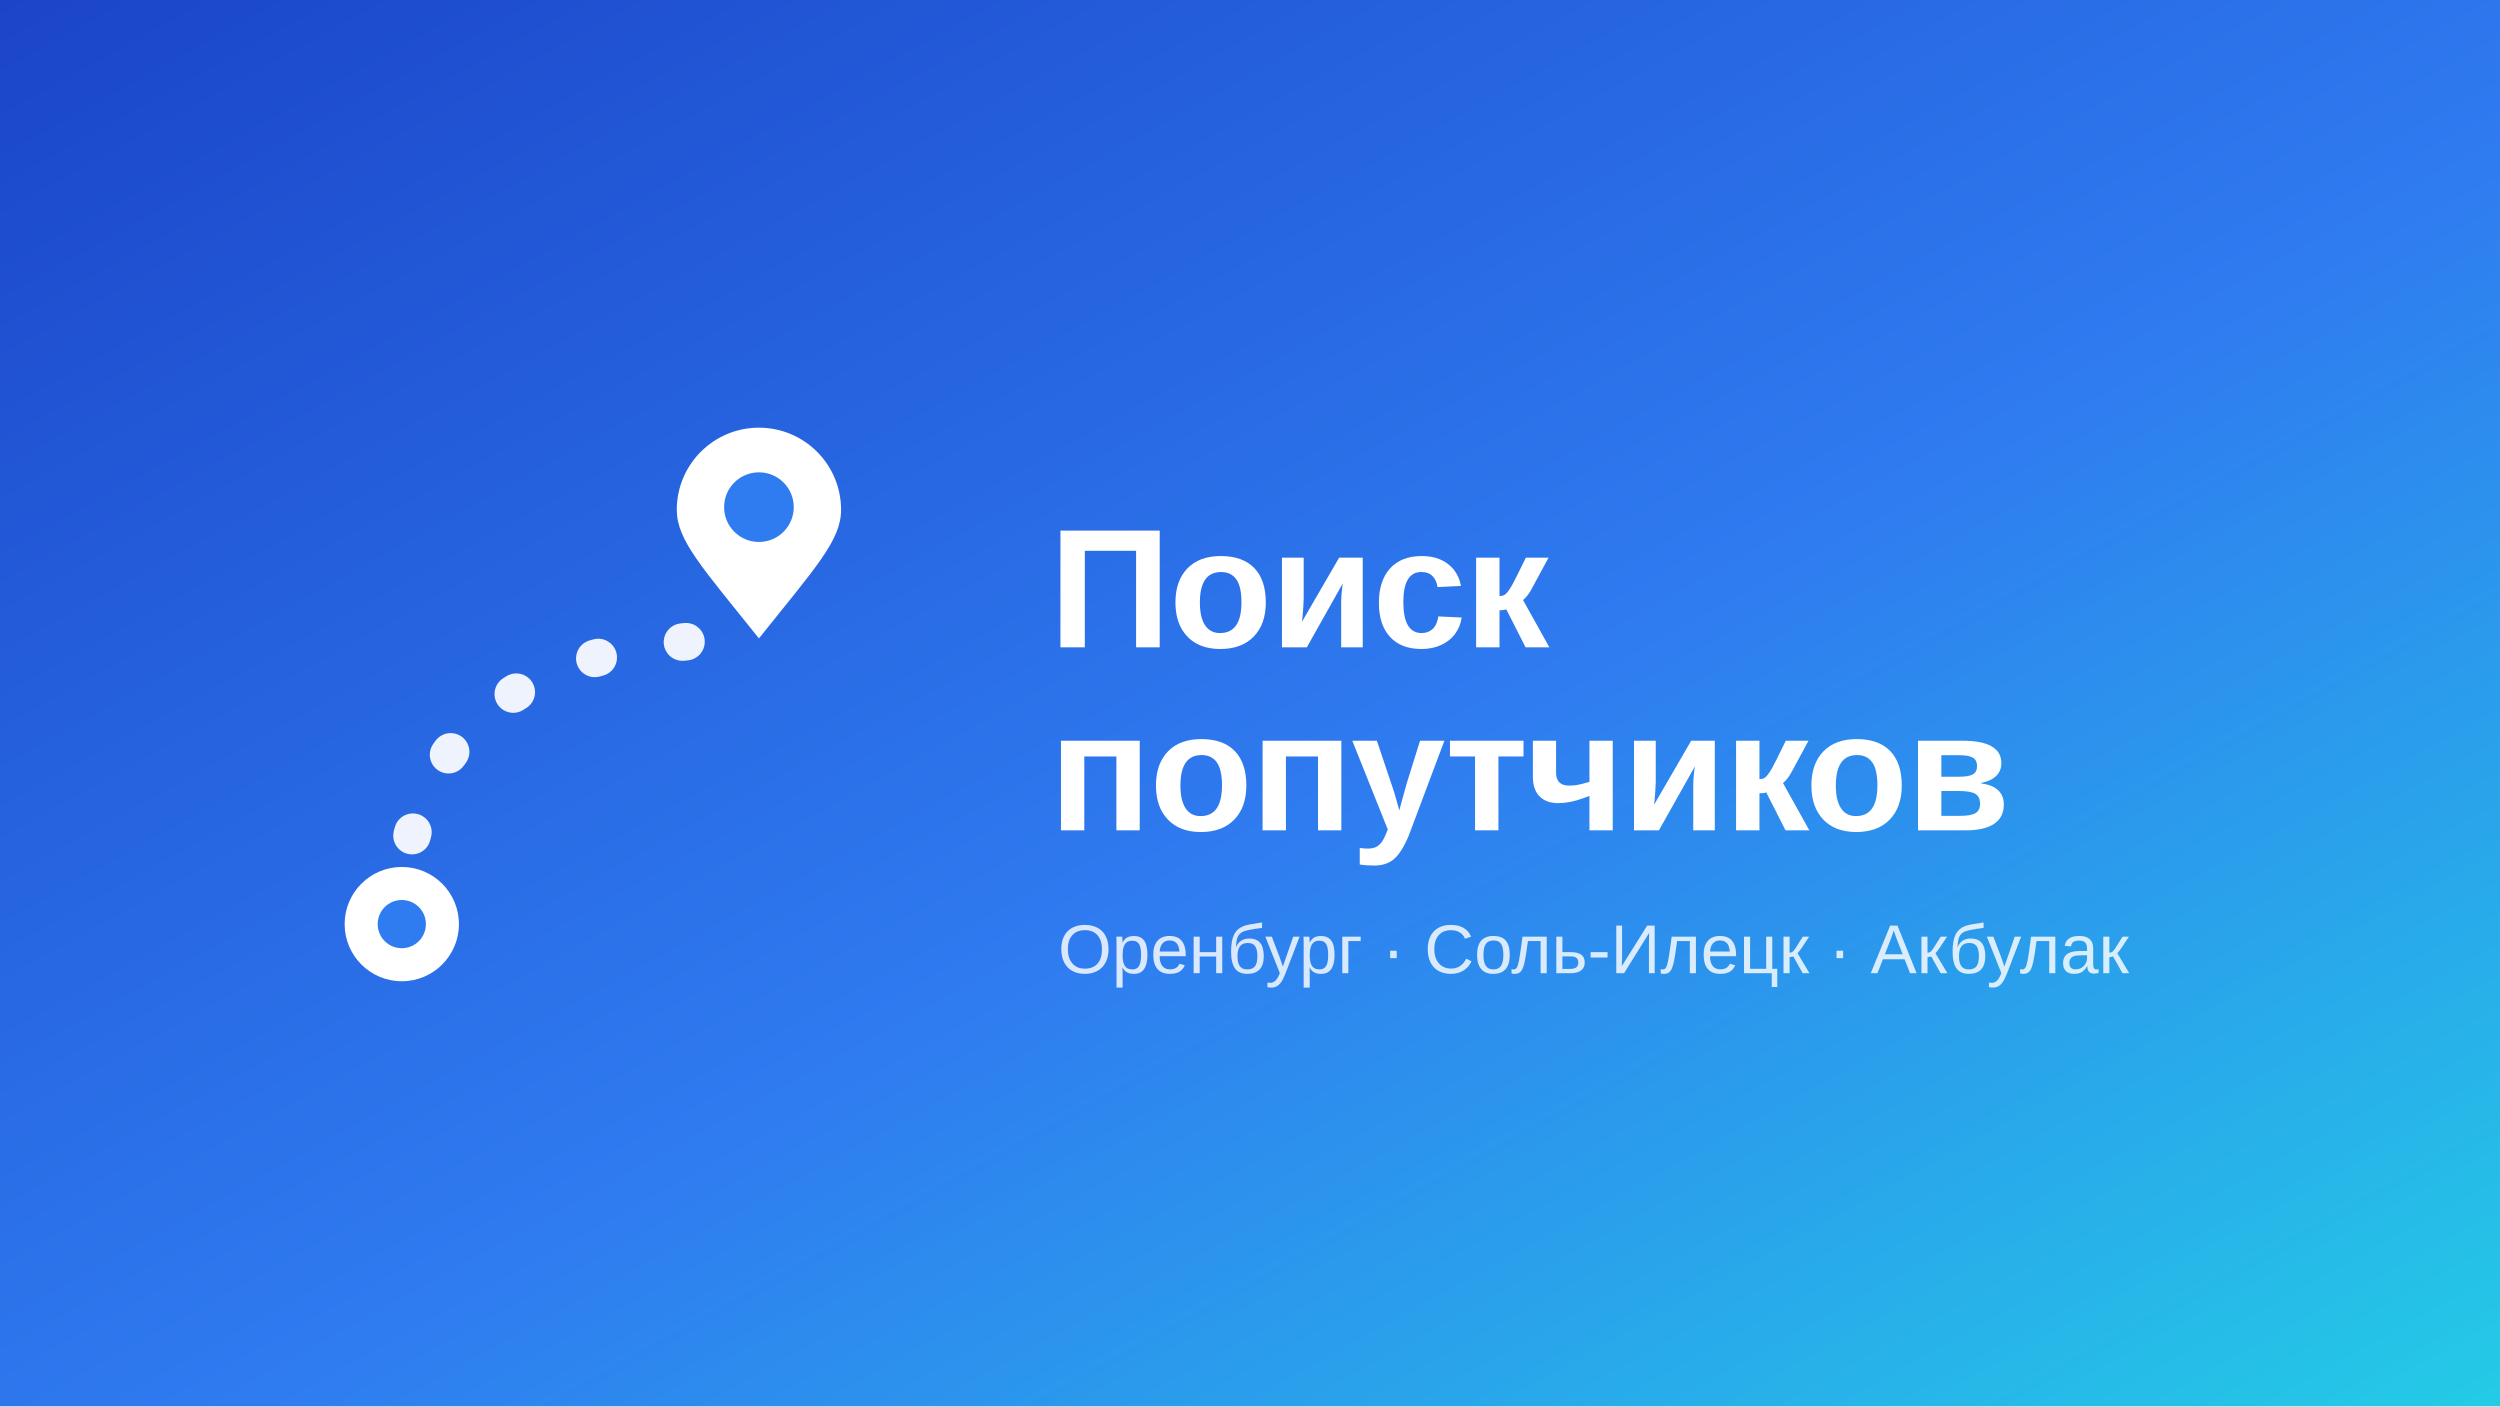
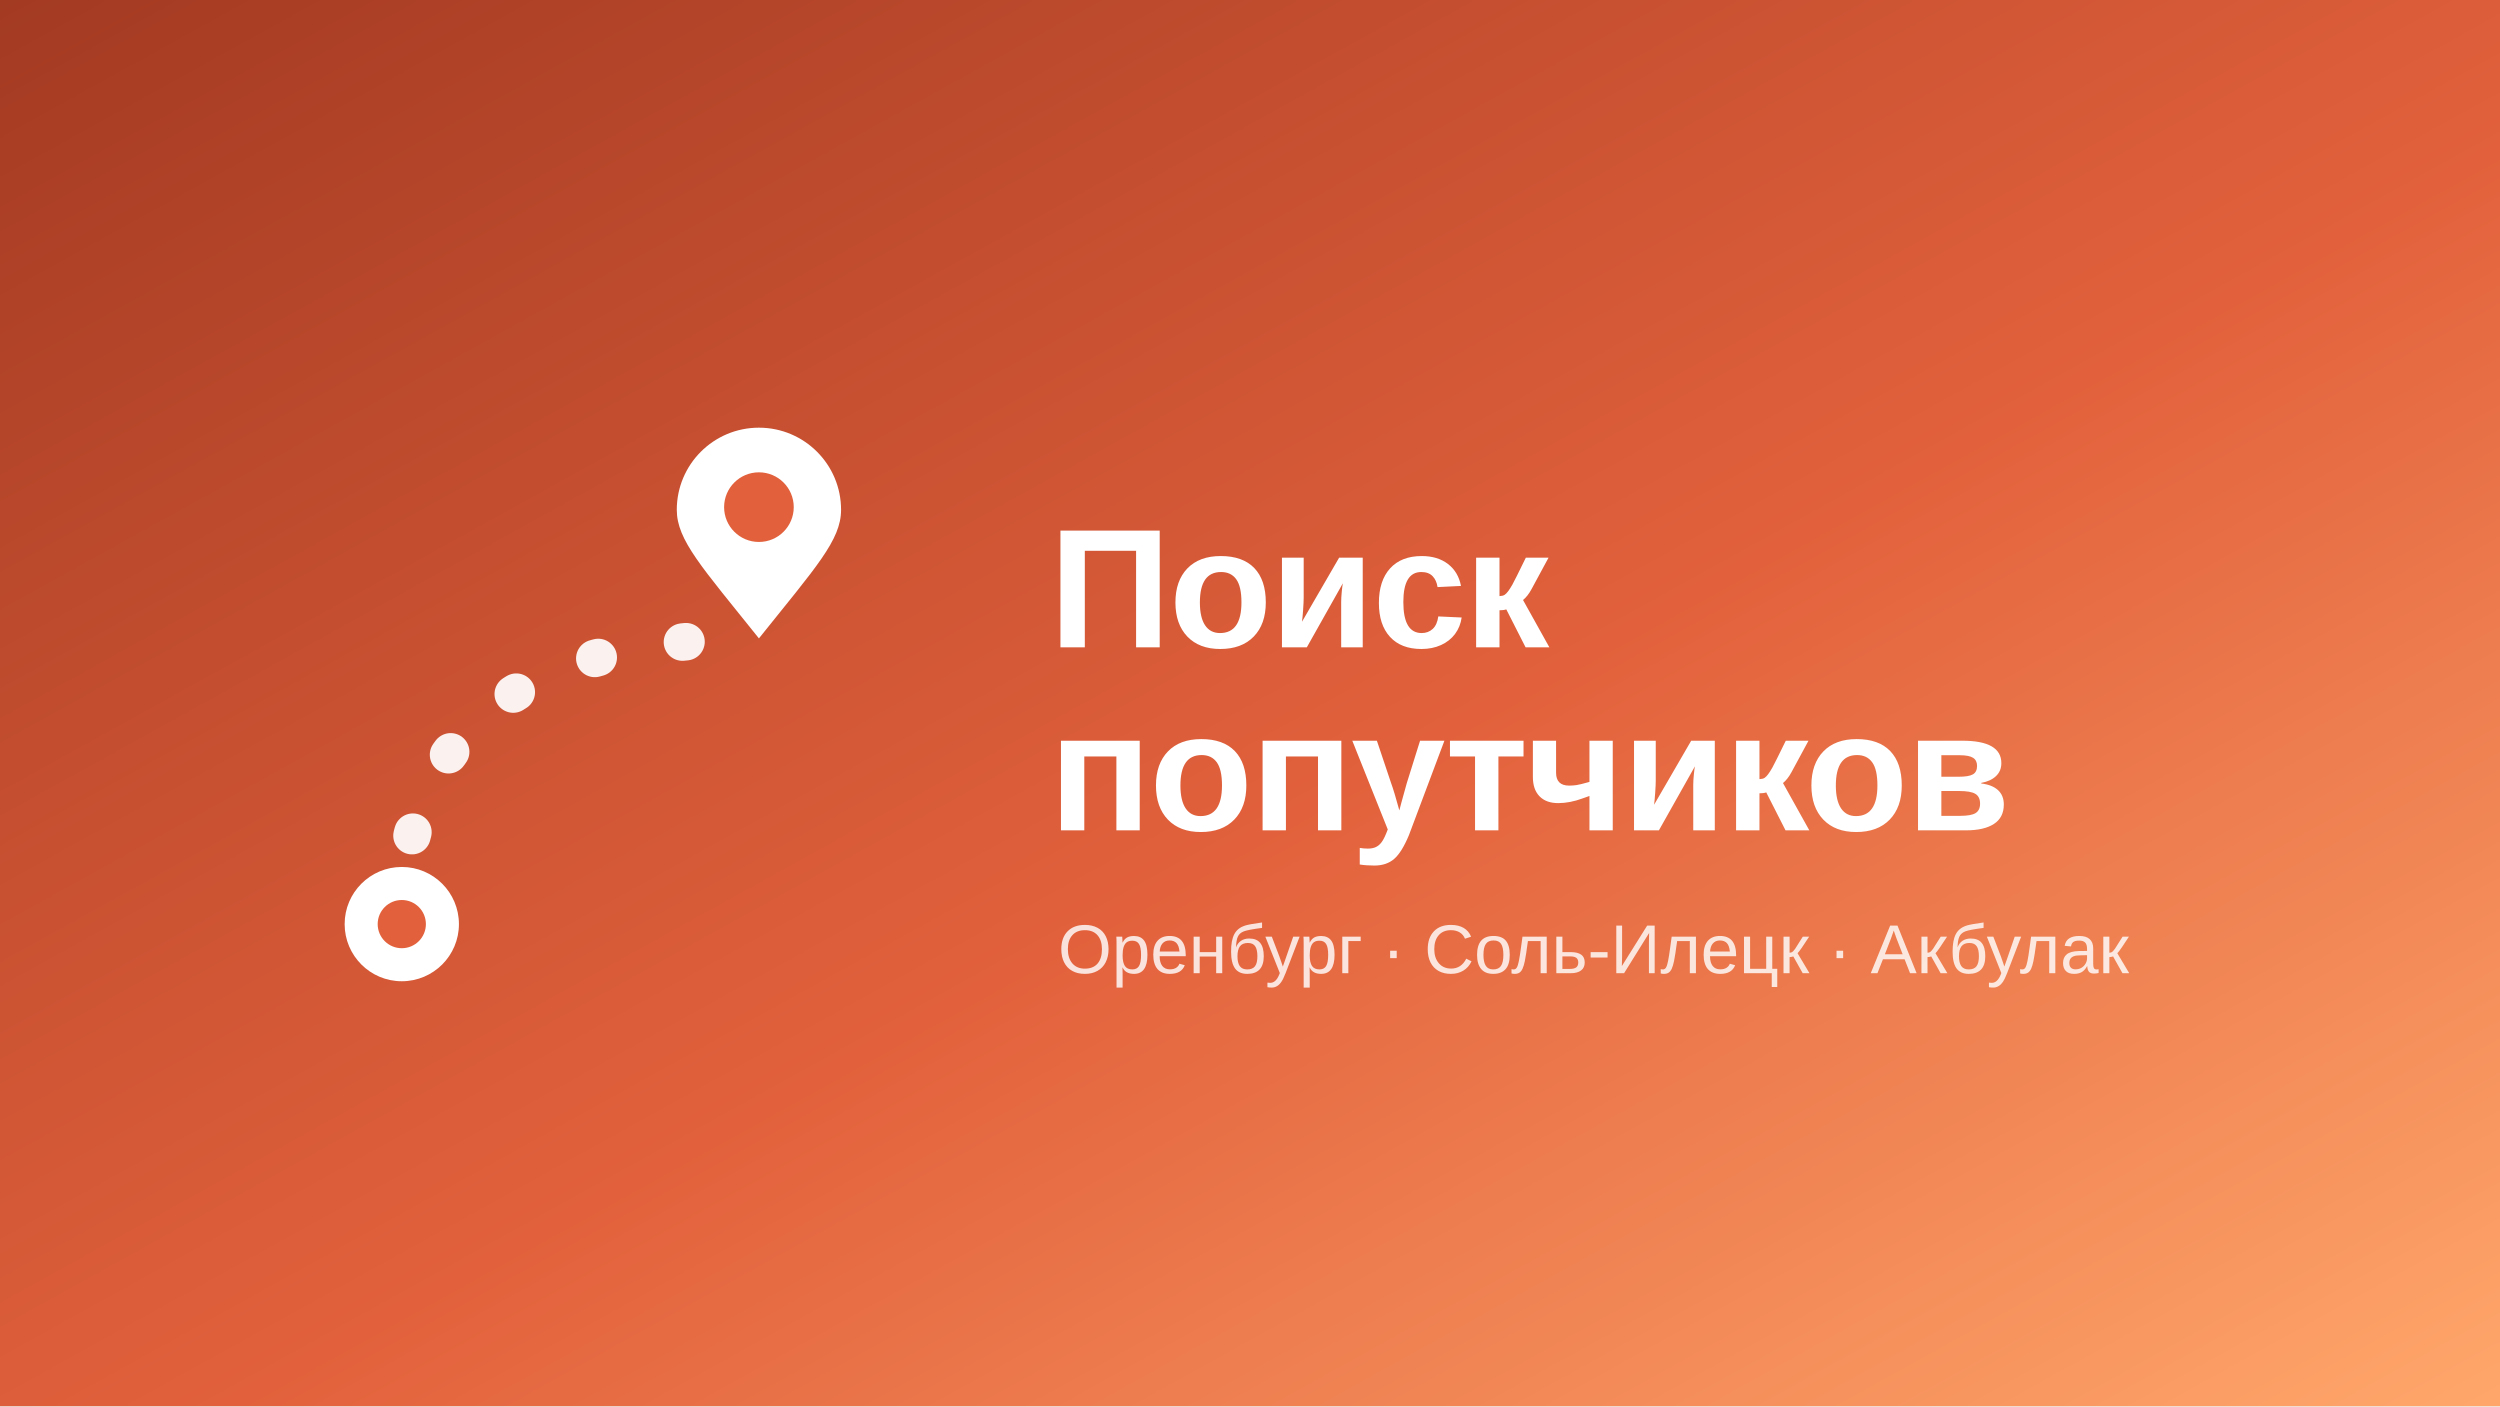
<svg xmlns="http://www.w3.org/2000/svg" viewBox="0 0 1120 630" width="1120" height="630" role="img" aria-label="Поиск попутчиков — Оренбург, Соль-Илецк, Акбулак">
  <defs>
    <linearGradient id="bg" x1="0" y1="0" x2="1" y2="1">
-       <stop offset="0" stop-color="#1B45C9" />
-       <stop offset="0.55" stop-color="#2F7BF0" />
-       <stop offset="1" stop-color="#24CBE6" />
+       <stop offset="0" stop-color="#A33A22" />
+       <stop offset="0.55" stop-color="#E2613C" />
+       <stop offset="1" stop-color="#FFA76B" />
    </linearGradient>
  </defs>
  <rect width="1120" height="630" fill="url(#bg)" />
  <g transform="translate(60, 110) scale(0.40)">
    <path d="M 300 760 Q 300 440 700 440" fill="none" stroke="#FFFFFF" stroke-opacity="0.92" stroke-width="42" stroke-linecap="round" stroke-dasharray="4 96" />
    <circle cx="300" cy="760" r="64" fill="#FFFFFF" />
-     <circle cx="300" cy="760" r="27" fill="#2F7BF0" />
+     <circle cx="300" cy="760" r="27" fill="#E2613C" />
    <path d="M 700 440 C 636 360 608 330 608 296 A 92 92 0 1 1 792 296 C 792 330 764 360 700 440 Z" fill="#FFFFFF" />
-     <circle cx="700" cy="293" r="39" fill="#2F7BF0" />
+     <circle cx="700" cy="293" r="39" fill="#E2613C" />
  </g>
  <g font-family="Liberation Sans, DejaVu Sans, sans-serif" fill="#FFFFFF">
    <text x="470" y="290" font-size="76" font-weight="bold" letter-spacing="-1">Поиск</text>
    <text x="470" y="372" font-size="76" font-weight="bold" letter-spacing="-1">попутчиков</text>
    <text x="474" y="436" font-size="31" fill-opacity="0.82">Оренбург · Соль-Илецк · Акбулак</text>
  </g>
</svg>
